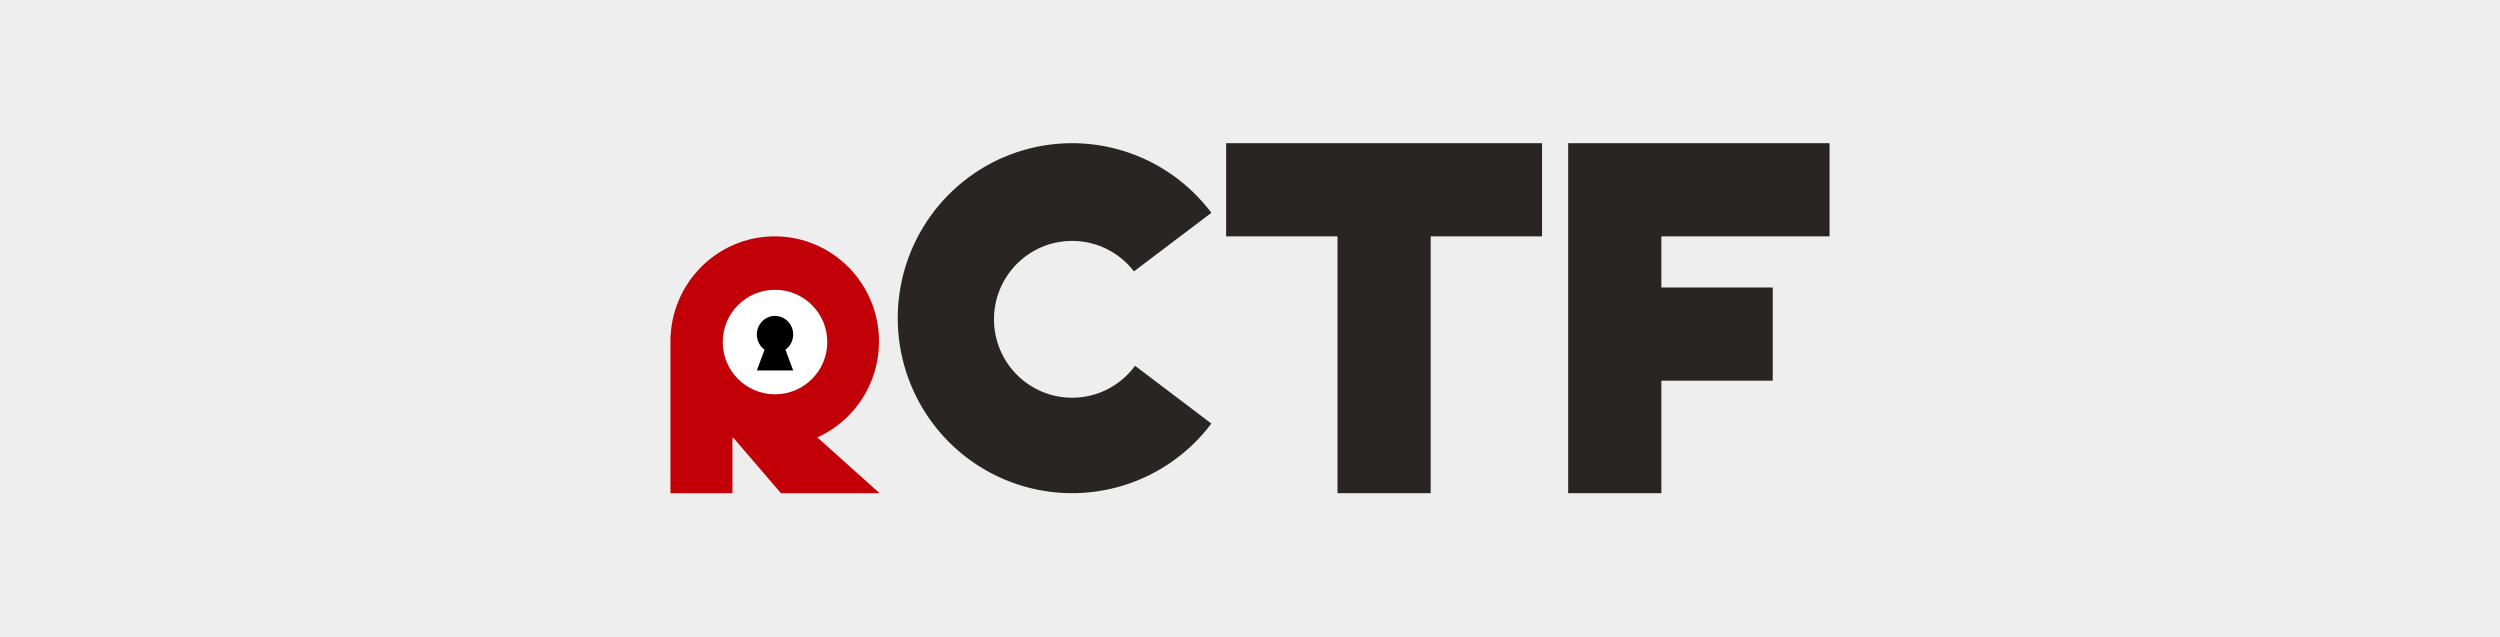
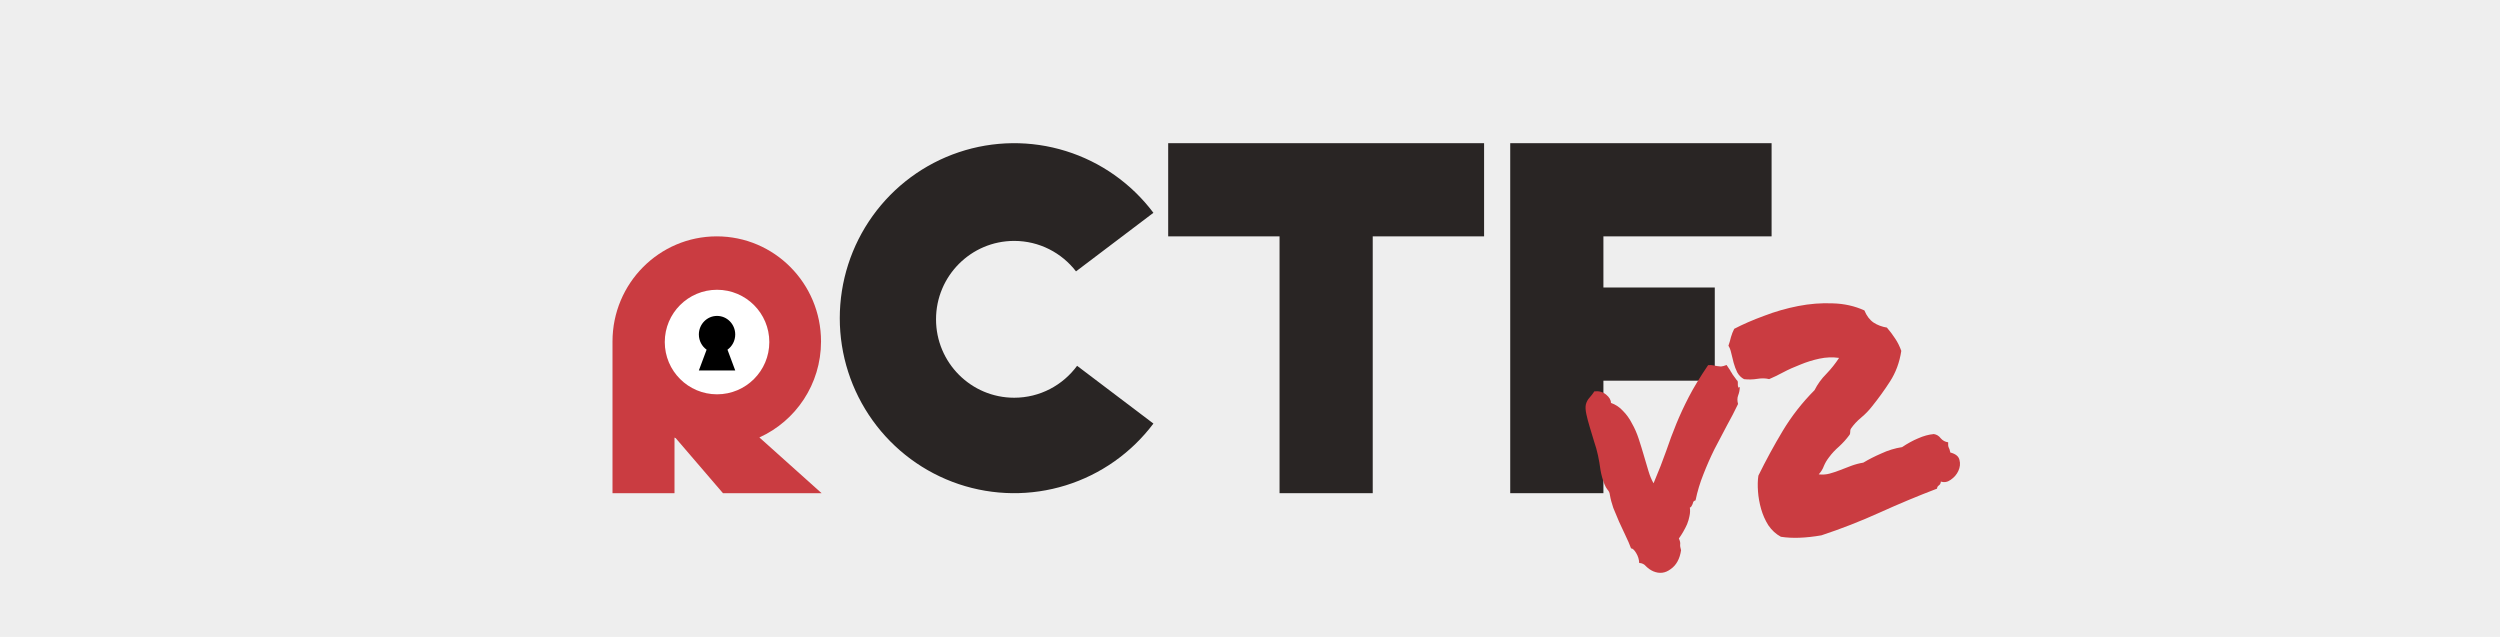
<svg xmlns="http://www.w3.org/2000/svg" width="2200" height="560" viewBox="0 0 2200 560" fill="none">
-   <rect width="2200" height="560" fill="#EEEEEE" />
-   <path d="M681.752 208C732.425 208 773.504 249.414 773.504 300.5C773.504 338.116 751.231 370.486 719.257 384.942L774 434H687.208L645.617 385.548C645.262 385.394 644.908 385.239 644.556 385.081V434H590V301H590.003C590.002 300.833 590 300.667 590 300.5C590 249.414 631.079 208 681.752 208Z" fill="#C10007" />
-   <circle cx="682" cy="301" r="46" fill="white" />
-   <path d="M682 278C690.837 278 698 285.316 698 294.341C698 299.876 695.304 304.766 691.182 307.722L698 326H666L672.817 307.722C668.695 304.766 666 299.875 666 294.341C666 285.316 673.163 278 682 278Z" fill="black" />
-   <path d="M894.741 133.969C925.252 123.717 958.201 123.348 988.933 132.912C1019.66 142.476 1046.62 161.491 1066 187.268L997.888 238.814C985.311 222.503 965.614 212 943.471 212C905.494 212 874.708 242.892 874.708 281C874.708 319.108 905.494 350 943.471 350C966.186 350 986.327 338.947 998.848 321.909L1066 372.73C1046.63 398.508 1019.67 417.522 988.937 427.087C958.206 436.652 925.256 436.283 894.745 426.032C864.234 415.781 837.705 396.168 818.909 369.963C800.113 343.758 790 312.288 790 280.002C790 247.715 800.112 216.245 818.907 190.04C837.703 163.835 864.231 144.22 894.741 133.969Z" fill="#292524" />
-   <path d="M1610 126V208H1462V253H1560V335H1462V434H1380V126H1610Z" fill="#292524" />
-   <path d="M1357 208H1259V434H1177V208H1079V126H1357V208Z" fill="#292524" />
+   <g clip-path="url(#clip0_2366_2)">
+     <rect width="2200" height="560" fill="#EEEEEE" />
+     <path d="M630.752 208C681.425 208 722.504 249.414 722.504 300.5C722.504 338.116 700.231 370.486 668.257 384.942L723 434H636.208L594.617 385.548C594.262 385.394 593.908 385.239 593.556 385.081V434H539V301H539.003C539.002 300.833 539 300.667 539 300.5C539 249.414 580.079 208 630.752 208Z" fill="#CA3C41" />
+     <circle cx="631" cy="301" r="46" fill="white" />
+     <path d="M631 278C639.837 278 647 285.316 647 294.341C647 299.876 644.304 304.766 640.182 307.722L647 326H615L621.817 307.722C617.695 304.766 615 299.875 615 294.341C615 285.316 622.163 278 631 278Z" fill="black" />
+     <path fill-rule="evenodd" clip-rule="evenodd" d="M843.741 133.969C874.252 123.717 907.201 123.348 937.933 132.912C968.664 142.476 995.622 161.491 1015 187.268L946.888 238.814C934.311 222.503 914.614 212 892.471 212C854.494 212 823.708 242.892 823.708 281C823.708 319.108 854.494 350 892.471 350C915.186 350 935.327 338.947 947.848 321.909L1015 372.73C995.626 398.508 968.668 417.522 937.937 427.087C907.206 436.652 874.256 436.283 843.745 426.032C813.234 415.781 786.705 396.168 767.909 369.963C749.113 343.758 739 312.288 739 280.002C739 247.715 749.112 216.245 767.907 190.04C786.703 163.835 813.231 144.22 843.741 133.969Z" fill="#292524" />
+     <path d="M1559 126V208H1411V253H1509V335H1411V434H1329V126H1559Z" fill="#292524" />
+     <path d="M1306 208H1208V434H1126V208H1028V126H1306V208Z" fill="#292524" />
+     <path d="M1487.07 446.65C1487.42 449.155 1487.31 451.665 1486.74 454.181C1486.31 456.484 1485.62 458.842 1484.66 461.258C1483.67 463.497 1482.49 465.774 1481.15 468.089C1479.94 470.189 1478.69 472.114 1477.41 473.862C1478.42 476.039 1478.8 477.801 1478.54 479.148C1478.41 480.28 1478.68 481.972 1479.34 484.225C1478.21 491.837 1475.15 497.372 1470.18 500.83C1465.42 504.426 1460.31 505.059 1454.84 502.728C1452.6 501.733 1450.55 500.329 1448.69 498.516C1446.96 496.489 1444.9 495.456 1442.5 495.417C1442.38 492.309 1441.48 489.371 1439.78 486.602C1438.09 483.832 1436.6 482.492 1435.33 482.579C1434.01 478.992 1432.37 475.198 1430.41 471.195C1428.45 467.193 1426.58 463.172 1424.79 459.132C1422.97 454.915 1421.27 450.856 1419.7 446.955C1418.27 442.84 1417.27 439.001 1416.69 435.44C1416.49 433.641 1415.8 432.13 1414.61 430.909C1413.61 429.65 1412.72 428.09 1411.96 426.227C1410.39 422.325 1409.22 418.154 1408.45 413.711C1407.83 409.055 1407.08 404.701 1406.21 400.649C1405.38 396.773 1404.24 392.689 1402.77 388.398C1401.43 383.893 1400.16 379.651 1398.94 375.675C1397.68 371.522 1396.7 367.771 1395.98 364.424C1395.23 360.9 1395.09 358.075 1395.55 355.949C1396.16 353.609 1397.21 351.634 1398.71 350.024C1400.35 348.201 1401.79 346.327 1403.03 344.402C1406.98 343.926 1410.41 344.853 1413.3 347.182C1416.19 349.511 1417.64 351.966 1417.64 354.545C1421.83 356.045 1425.37 358.418 1428.28 361.666C1431.32 364.7 1433.95 368.376 1436.16 372.693C1438.51 376.796 1440.5 381.346 1442.12 386.342C1443.7 391.162 1445.2 396.001 1446.6 400.859C1447.97 405.541 1449.3 410.046 1450.6 414.375C1451.89 418.704 1453.41 422.342 1455.14 425.287C1459.66 414.556 1463.36 405.108 1466.22 396.943C1469.04 388.602 1472.03 380.595 1475.18 372.921C1478.32 365.247 1481.98 357.372 1486.15 349.296C1490.32 341.22 1495.98 331.905 1503.12 321.352C1504.92 321.152 1506.4 321.203 1507.57 321.505C1508.92 321.77 1510.07 321.985 1511.03 322.149C1511.98 322.313 1513.11 322.44 1514.42 322.528C1515.69 322.441 1517.35 321.995 1519.39 321.191C1520.47 322.802 1521.28 324.01 1521.82 324.816C1522.32 325.445 1522.76 326.182 1523.12 327.025C1523.62 327.654 1524.18 328.548 1524.8 329.706C1525.59 330.826 1526.76 332.419 1528.31 334.483C1528.95 334.899 1529.28 335.566 1529.29 336.484C1529.3 337.403 1529.31 338.321 1529.32 339.24C1529.47 339.945 1529.59 340.473 1529.66 340.825C1529.74 341.178 1530.18 341.084 1530.98 340.543C1530.98 343.123 1530.5 345.62 1529.55 348.035C1528.73 350.237 1528.71 352.728 1529.49 355.51C1526.56 361.661 1523.24 368.083 1519.51 374.775C1515.96 381.43 1512.36 388.279 1508.7 395.324C1505.23 402.33 1502 409.652 1499.03 417.288C1496.02 424.748 1493.7 432.429 1492.07 440.33C1491.19 440.518 1490.54 440.933 1490.13 441.575C1489.89 442.179 1489.67 442.871 1489.46 443.651C1489.22 444.254 1488.9 444.877 1488.48 445.519C1488.24 446.123 1487.77 446.5 1487.07 446.65ZM1716.3 398.207C1720.98 399.417 1723.66 401.608 1724.34 404.779C1725.19 407.913 1724.86 411.115 1723.35 414.386C1721.98 417.442 1719.77 420.033 1716.72 422.158C1713.85 424.246 1710.93 424.779 1707.94 423.758C1707.89 425.243 1707.31 426.381 1706.19 427.173C1705.21 427.752 1704.67 428.695 1704.58 430.004C1688.06 436.299 1671.31 443.286 1654.35 450.966C1637.38 458.645 1620.21 465.355 1602.83 471.096C1588.97 473.505 1577.09 473.927 1567.17 472.361C1562.8 469.981 1559.13 466.619 1556.17 462.277C1553.4 457.896 1551.27 453.101 1549.78 447.891C1548.3 442.681 1547.39 437.534 1547.04 432.45C1546.65 427.191 1546.76 422.56 1547.38 418.559C1554.06 404.973 1561.2 391.84 1568.81 379.161C1576.55 366.267 1585.88 354.325 1596.8 343.333C1599.52 337.962 1603.01 333.163 1607.26 328.937C1611.48 324.536 1615.18 319.876 1618.37 314.957C1612.67 314.149 1606.91 314.366 1601.1 315.609C1595.28 316.852 1589.67 318.604 1584.26 320.866C1578.81 322.952 1573.77 325.227 1569.14 327.691C1564.5 330.155 1560.41 332.134 1556.86 333.63C1553.74 332.823 1550.23 332.745 1546.31 333.398C1542.58 334.012 1538.73 334.098 1534.76 333.656C1532.27 332.346 1530.29 330.376 1528.8 327.745C1527.49 325.077 1526.43 322.264 1525.62 319.307C1524.8 316.349 1524.11 313.549 1523.54 310.906C1522.94 308.088 1522.1 305.873 1521.02 304.261C1521.94 301.67 1522.68 299.116 1523.25 296.6C1523.99 294.046 1524.95 291.63 1526.12 289.353C1533.91 285.293 1542.68 281.485 1552.42 277.929C1562.12 274.197 1572.1 271.327 1582.36 269.319C1592.62 267.311 1602.76 266.524 1612.81 266.957C1622.81 267.214 1632.09 269.282 1640.66 273.162C1642.6 277.907 1645.29 281.476 1648.75 283.868C1652.17 286.085 1656.08 287.553 1660.47 288.272C1663.16 291.382 1665.61 294.636 1667.81 298.034C1669.97 301.256 1671.75 304.837 1673.14 308.776C1671.62 318.867 1668.29 327.868 1663.16 335.78C1658.18 343.478 1652.99 350.667 1647.6 357.345C1644.72 361.094 1641.47 364.458 1637.87 367.438C1634.27 370.418 1631.28 373.638 1628.89 377.097C1628.33 377.952 1628.1 379.016 1628.19 380.287C1628.24 381.381 1627.96 382.268 1627.37 382.947C1624.8 386.444 1621.83 389.752 1618.44 392.871C1615.02 395.813 1612.02 399.033 1609.45 402.53C1607.57 404.957 1606.09 407.485 1604.99 410.115C1604.07 412.706 1602.57 415.147 1600.48 417.436C1603.87 417.815 1607.05 417.596 1610.01 416.78C1613.14 415.926 1616.24 414.896 1619.3 413.689C1622.53 412.445 1625.77 411.201 1629 409.957C1632.41 408.676 1635.99 407.728 1639.72 407.113C1644.46 404.259 1649.77 401.557 1655.68 399.005C1661.54 396.278 1667.59 394.431 1673.84 393.466C1678.67 390.222 1683.37 387.651 1687.94 385.754C1692.65 383.642 1697.26 382.38 1701.78 381.967C1704.25 382.358 1706.27 383.586 1707.81 385.651C1709.54 387.677 1711.72 388.868 1714.38 389.221C1714.27 391.272 1714.39 392.719 1714.76 393.563C1715.3 394.368 1715.81 395.916 1716.3 398.207Z" fill="#CA3C41" />
+   </g>
+   <defs>
+     <clipPath id="clip0_2366_2">
+       <rect width="2200" height="560" fill="white" />
+     </clipPath>
+   </defs>
</svg>
